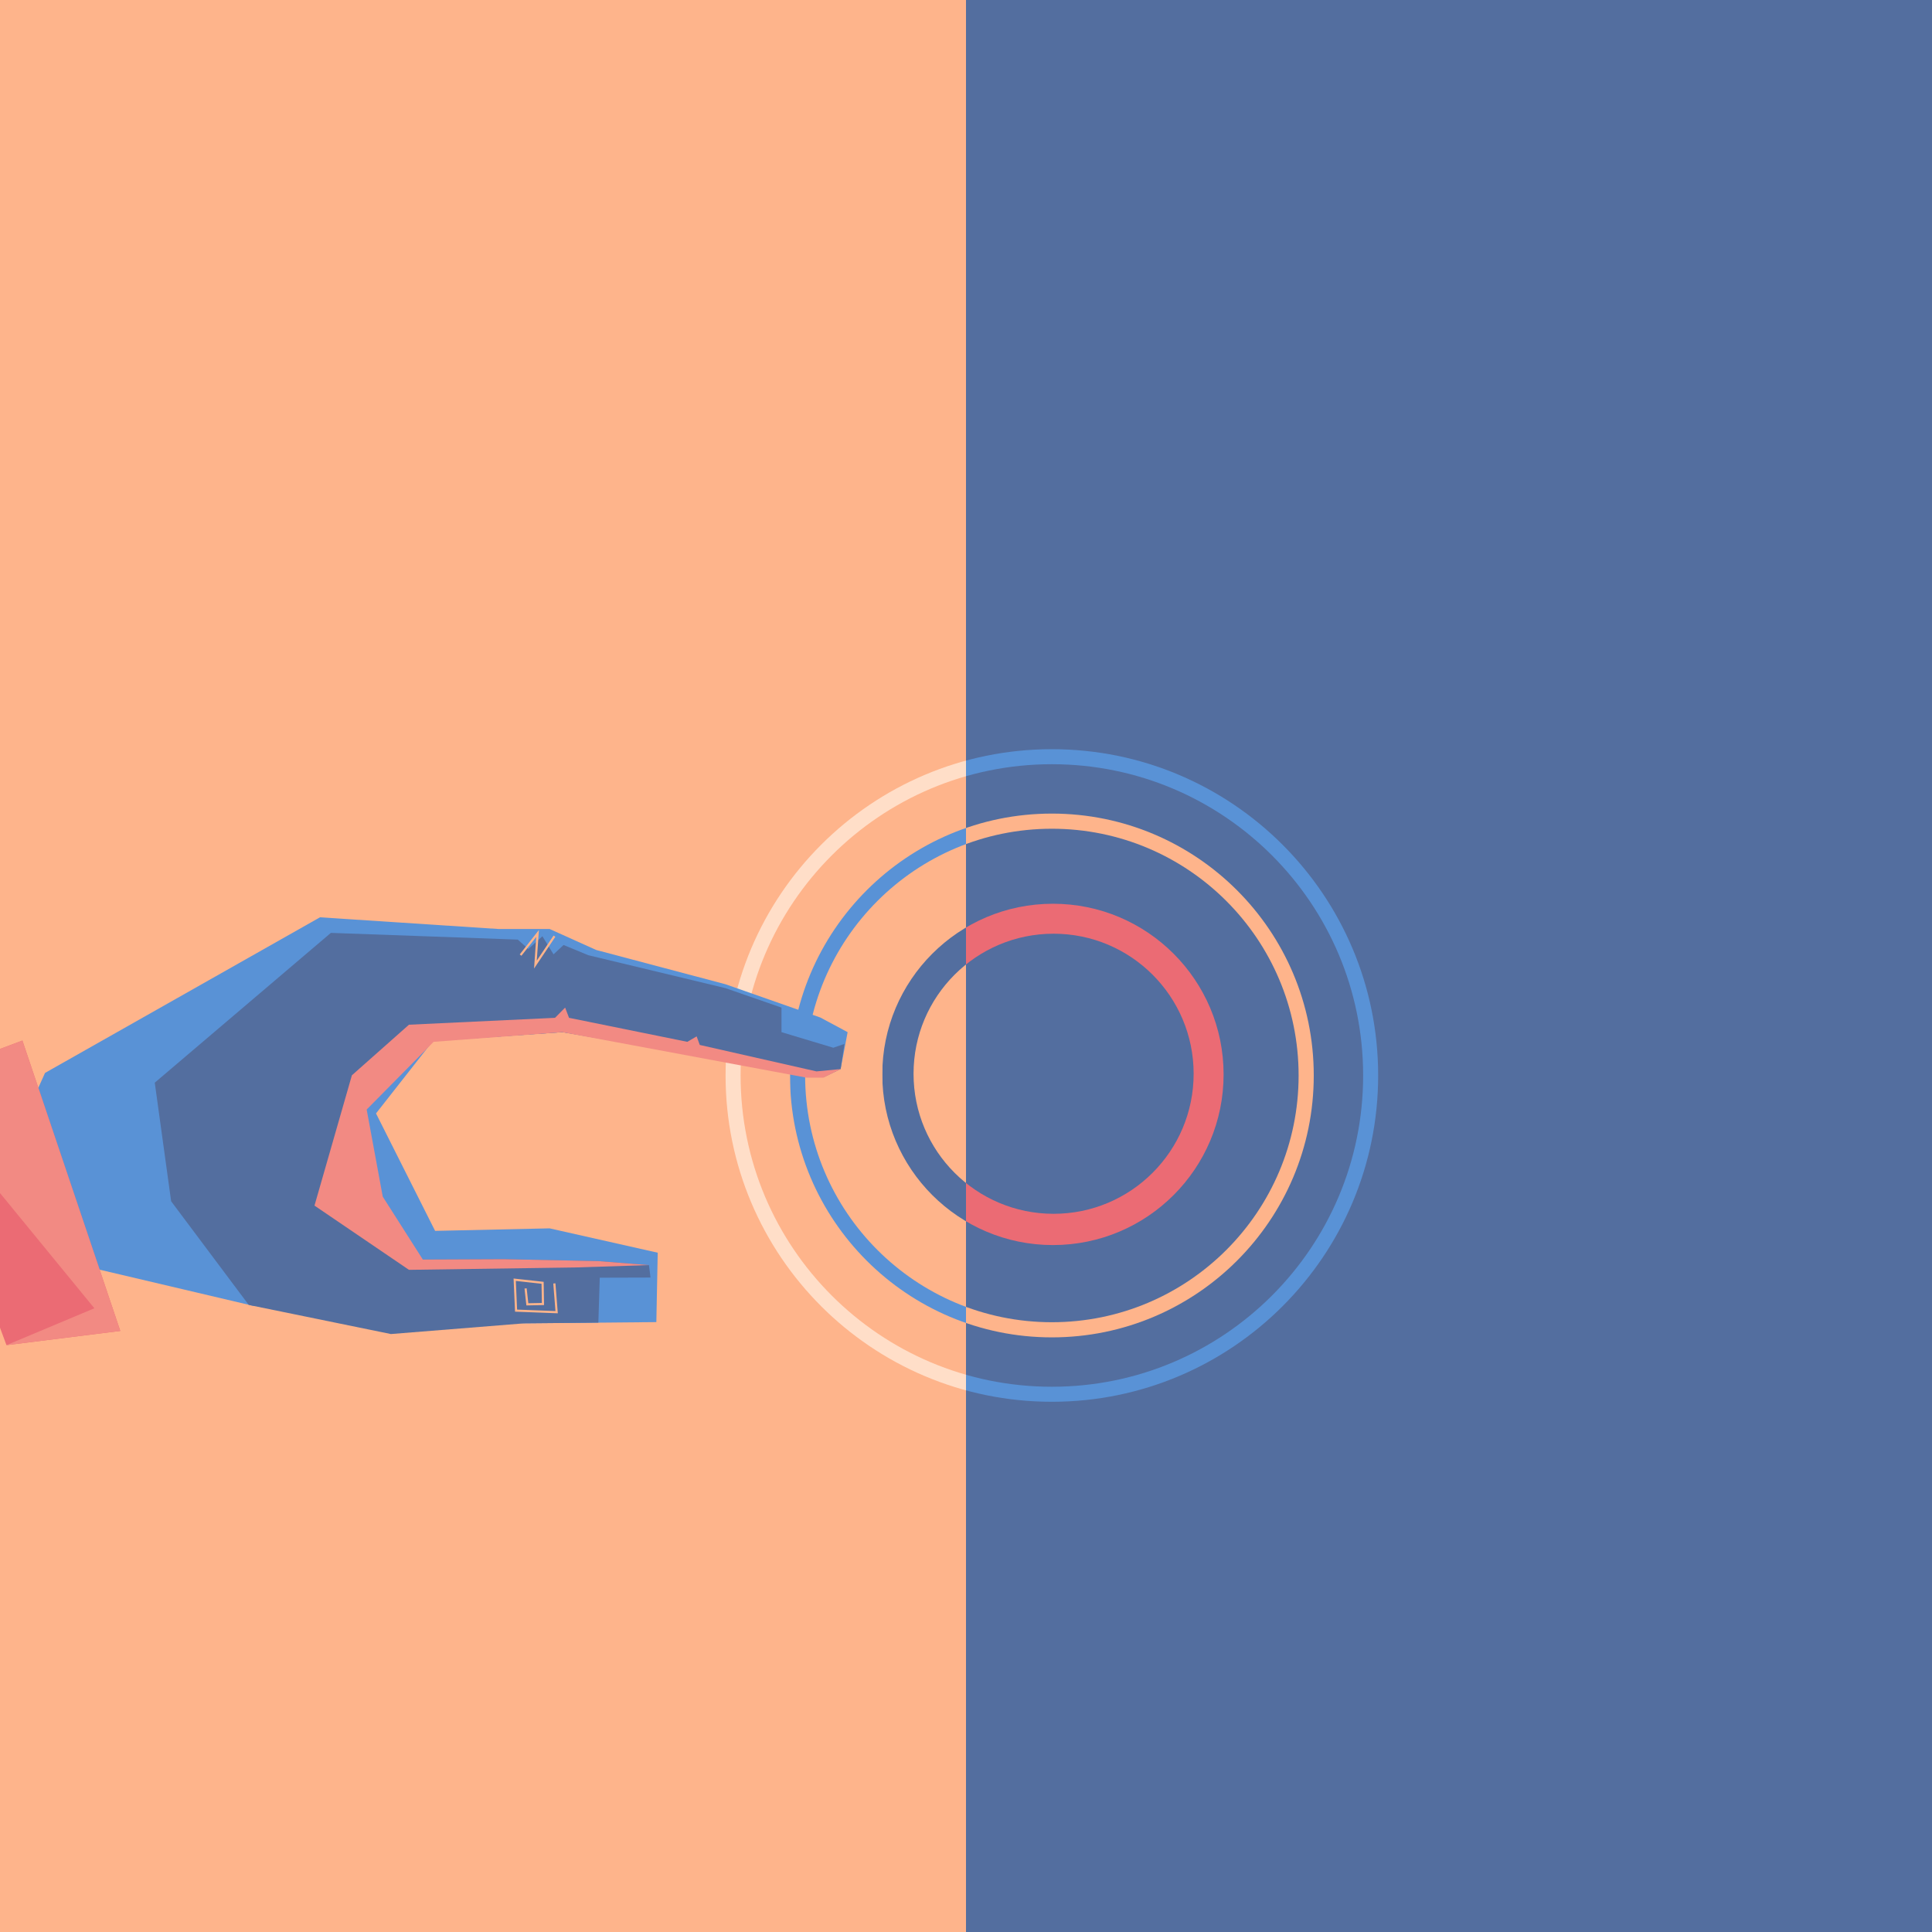
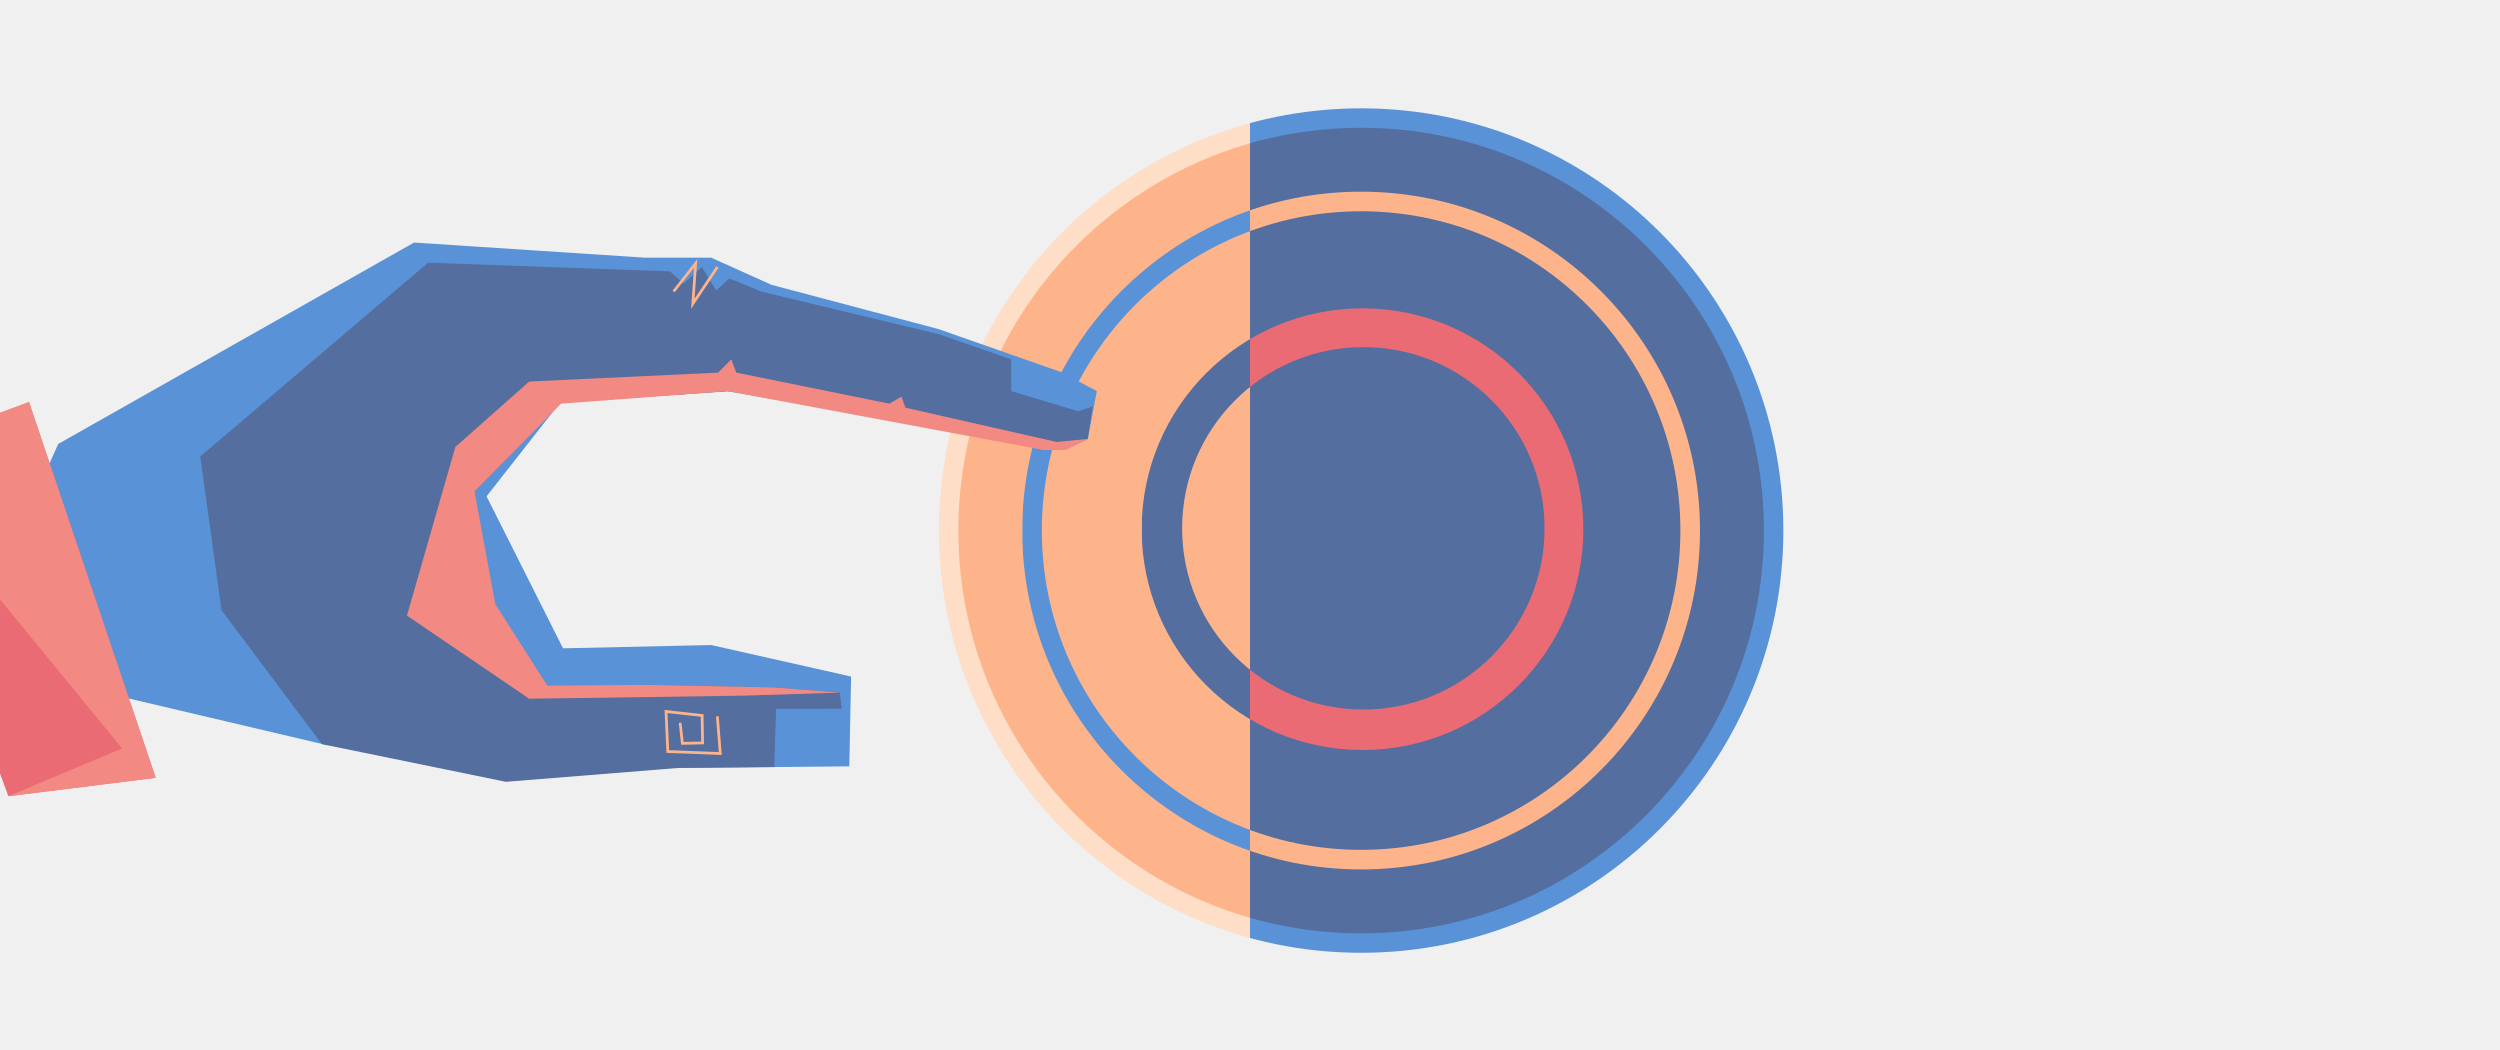
- <svg xmlns="http://www.w3.org/2000/svg" width="900" height="900" viewBox="0 0 900 900" fill="none">
+ <svg xmlns="http://www.w3.org/2000/svg" width="900" height="378" viewBox="0 0 900 378" fill="none">
  <g clip-path="url(#clip0)">
-     <rect width="900" height="900" fill="#536E9F" />
-     <rect width="343.75" height="900" fill="#FEB48B" />
-     <rect width="450" height="900" fill="#FEB48B" />
-     <mask id="mask0" mask-type="alpha" maskUnits="userSpaceOnUse" x="450" y="344" width="198" height="319">
-       <rect width="198" height="319" transform="matrix(-1 0 0 1 648 344)" fill="#FEB48B" />
+     <mask id="mask0" mask-type="alpha" maskUnits="userSpaceOnUse" x="450" y="34" width="198" height="319">
+       <rect width="198" height="319" transform="matrix(-1 0 0 1 648 34)" fill="#FEB48B" />
    </mask>
    <g mask="url(#mask0)">
-       <circle cx="490" cy="501" r="152" fill="#5992D6" />
-       <circle cx="490" cy="501" r="145" fill="#536E9F" />
+       <circle cx="490" cy="191" r="152" fill="#5992D6" />
+       <circle cx="490" cy="191" r="145" fill="#536E9F" />
    </g>
-     <mask id="mask1" mask-type="alpha" maskUnits="userSpaceOnUse" x="450" y="373" width="164" height="252">
-       <rect width="164" height="252" transform="matrix(-1 0 0 1 614 373)" fill="#FEB48B" />
+     <mask id="mask1" mask-type="alpha" maskUnits="userSpaceOnUse" x="450" y="63" width="164" height="252">
+       <rect width="164" height="252" transform="matrix(-1 0 0 1 614 63)" fill="#FEB48B" />
    </mask>
    <g mask="url(#mask1)">
-       <circle cx="490" cy="501" r="122" fill="#FEB48B" />
-       <circle cx="490.001" cy="501" r="114.942" fill="#536E9F" />
+       <circle cx="490" cy="191" r="122" fill="#FEB48B" />
+       <circle cx="490.001" cy="191" r="114.942" fill="#536E9F" />
    </g>
-     <mask id="mask2" mask-type="alpha" maskUnits="userSpaceOnUse" x="450" y="419" width="122" height="166">
-       <rect width="122" height="166" transform="matrix(-1 0 0 1 572 419)" fill="#FEB48B" />
+     <mask id="mask2" mask-type="alpha" maskUnits="userSpaceOnUse" x="450" y="109" width="122" height="166">
+       <rect width="122" height="166" transform="matrix(-1 0 0 1 572 109)" fill="#FEB48B" />
    </mask>
    <g mask="url(#mask2)">
-       <circle cx="490.5" cy="500.5" r="79.5" fill="#EB6B74" />
-       <circle cx="490.803" cy="500.197" r="65.239" fill="#536E9F" />
+       <circle cx="490.5" cy="190.5" r="79.5" fill="#EB6B74" />
+       <circle cx="490.803" cy="190.197" r="65.239" fill="#536E9F" />
    </g>
-     <mask id="mask3" mask-type="alpha" maskUnits="userSpaceOnUse" x="296" y="349" width="154" height="304">
-       <rect x="296" y="349" width="154" height="304" fill="#FEB48B" />
+     <mask id="mask3" mask-type="alpha" maskUnits="userSpaceOnUse" x="296" y="39" width="154" height="304">
+       <rect x="296" y="39" width="154" height="304" fill="#FEB48B" />
    </mask>
    <g mask="url(#mask3)">
-       <circle cx="490" cy="501" r="152" fill="#FFDEC8" />
-       <circle cx="490" cy="501" r="145" fill="#FEB48B" />
+       <circle cx="490" cy="191" r="152" fill="#FFDEC8" />
+       <circle cx="490" cy="191" r="145" fill="#FEB48B" />
    </g>
-     <mask id="mask4" mask-type="alpha" maskUnits="userSpaceOnUse" x="368" y="356" width="82" height="293">
-       <rect x="368" y="356" width="82" height="293" fill="#FEB48B" />
+     <mask id="mask4" mask-type="alpha" maskUnits="userSpaceOnUse" x="368" y="46" width="82" height="293">
+       <rect x="368" y="46" width="82" height="293" fill="#FEB48B" />
    </mask>
    <g mask="url(#mask4)">
-       <circle cx="490" cy="501" r="122" fill="#5992D6" />
-       <circle cx="490.001" cy="501" r="114.942" fill="#FEB48B" />
+       <circle cx="490" cy="191" r="122" fill="#5992D6" />
+       <circle cx="490.001" cy="191" r="114.942" fill="#FEB48B" />
    </g>
-     <mask id="mask5" mask-type="alpha" maskUnits="userSpaceOnUse" x="411" y="423" width="39" height="154">
-       <rect x="411" y="423" width="39" height="154" fill="#FEB48B" />
+     <mask id="mask5" mask-type="alpha" maskUnits="userSpaceOnUse" x="411" y="113" width="39" height="154">
+       <rect x="411" y="113" width="39" height="154" fill="#FEB48B" />
    </mask>
    <g mask="url(#mask5)">
-       <circle cx="490.5" cy="500.5" r="79.5" fill="#536E9F" />
-       <circle cx="490.803" cy="500.197" r="65.239" fill="#FEB48B" />
+       <circle cx="490.5" cy="190.5" r="79.5" fill="#536E9F" />
+       <circle cx="490.803" cy="190.197" r="65.239" fill="#FEB48B" />
    </g>
-     <path d="M20.971 499.814L149.059 427.319L232.08 432.757L256.02 432.757L277.76 442.546L337.941 458.497L382.165 474.009L394.858 480.814L391.596 498.014L261.951 480.814L201.627 484.962L175.161 518.678L202.687 573.392L256.02 572.215L306.39 583.56L305.751 615.887L244.274 616.455L117.718 608.252L35.938 589L2.556 540.743L20.971 499.814Z" fill="#5992D6" />
-     <path d="M72.097 504.344L154.134 434.57L241.197 437.702L246.122 442.088L252.668 436.149L257.864 444.574L262.532 440.216L274.097 444.984L337.941 460.31L364.044 469.373L364.043 480.814L388.193 488.076L393.364 486.281L391.597 498.014L383.621 501.841L261.952 480.814L201.627 484.963L163.471 516.385L147.181 561.893L196.97 586.741L234.661 586.576L278.707 587.459L302.315 589.339L303.034 595.134L279.392 595.202L278.739 616.137L244.275 616.455L182.104 621.449L115.875 607.885L79.725 559.603L72.097 504.344Z" fill="#536E9F" />
-     <path d="M163.923 500.914L190.512 477.349L258.546 474.139L263.259 469.373L265.072 474.139L320.177 485.325L324.528 482.787L325.978 486.775L380.358 499.101L391.597 498.014L383.621 502.002L375.646 502.002L261.952 480.814L201.989 485.325L170.811 516.866L178.3 557.447L196.97 586.741L234.661 586.575L278.706 587.459L302.314 589.339L267.827 590.434L190.512 591.539L146.5 561.612L163.923 500.914Z" fill="#F28A83" />
-     <path d="M258.239 597.868L259.304 611.265L240.404 610.541L239.768 596.142L252.762 597.573L252.93 607.459L245.664 607.605L244.836 600.195" stroke="#FEB48B" />
-     <path d="M258.286 436.11L249.419 449.338L250.429 434.833L242.507 444.917" stroke="#FEB48B" />
-     <path d="M10.435 484.729L-25.852 498.342L-42.401 504.006L3.013 626.623L56.039 620.002L10.435 484.729Z" fill="#EB6B74" />
-     <path d="M10.433 484.729L-25.854 498.342L-42.403 504.005L43.962 609.443L3.011 626.622L56.037 620.002L10.433 484.729Z" fill="#F28A83" />
+     <path d="M20.971 159.814L149.059 87.319L232.08 92.757L256.02 92.757L277.76 102.546L337.941 118.497L382.165 134.009L394.858 140.814L391.596 158.014L261.951 140.814L201.627 144.962L175.161 178.678L202.687 233.392L256.02 232.215L306.39 243.56L305.751 275.887L244.274 276.455L117.718 268.252L35.938 249L2.556 200.743L20.971 159.814Z" fill="#5992D6" />
+     <path d="M72.097 164.344L154.134 94.57L241.197 97.701L246.122 102.088L252.668 96.149L257.864 104.574L262.532 100.216L274.097 104.984L337.941 120.31L364.044 129.373L364.043 140.814L388.193 148.076L393.364 146.281L391.597 158.014L383.621 161.841L261.952 140.814L201.627 144.963L163.471 176.385L147.181 221.893L196.97 246.741L234.661 246.576L278.707 247.459L302.315 249.339L303.034 255.134L279.392 255.202L278.739 276.137L244.275 276.455L182.104 281.449L115.875 267.885L79.725 219.603L72.097 164.344Z" fill="#536E9F" />
+     <path d="M163.923 160.914L190.512 137.349L258.546 134.139L263.259 129.373L265.072 134.139L320.177 145.325L324.528 142.787L325.978 146.775L380.358 159.101L391.597 158.014L383.621 162.002L375.646 162.002L261.952 140.814L201.989 145.325L170.811 176.866L178.3 217.447L196.97 246.741L234.661 246.575L278.706 247.459L302.314 249.339L267.827 250.434L190.512 251.539L146.5 221.612L163.923 160.914Z" fill="#F28A83" />
+     <path d="M258.239 257.868L259.304 271.265L240.404 270.541L239.768 256.142L252.762 257.573L252.93 267.459L245.664 267.605L244.836 260.195" stroke="#FEB48B" />
+     <path d="M258.286 96.109L249.419 109.338L250.429 94.833L242.507 104.917" stroke="#FEB48B" />
+     <path d="M10.435 144.729L-25.852 158.342L-42.401 164.006L3.013 286.623L56.039 280.002L10.435 144.729Z" fill="#EB6B74" />
+     <path d="M10.433 144.729L-25.854 158.342L-42.403 164.005L43.962 269.443L3.011 286.622L56.037 280.002L10.433 144.729Z" fill="#F28A83" />
  </g>
  <defs>
    <clipPath id="clip0">
-       <rect width="900" height="900" fill="white" />
+       <rect width="900" height="378" fill="white" />
    </clipPath>
  </defs>
</svg>
